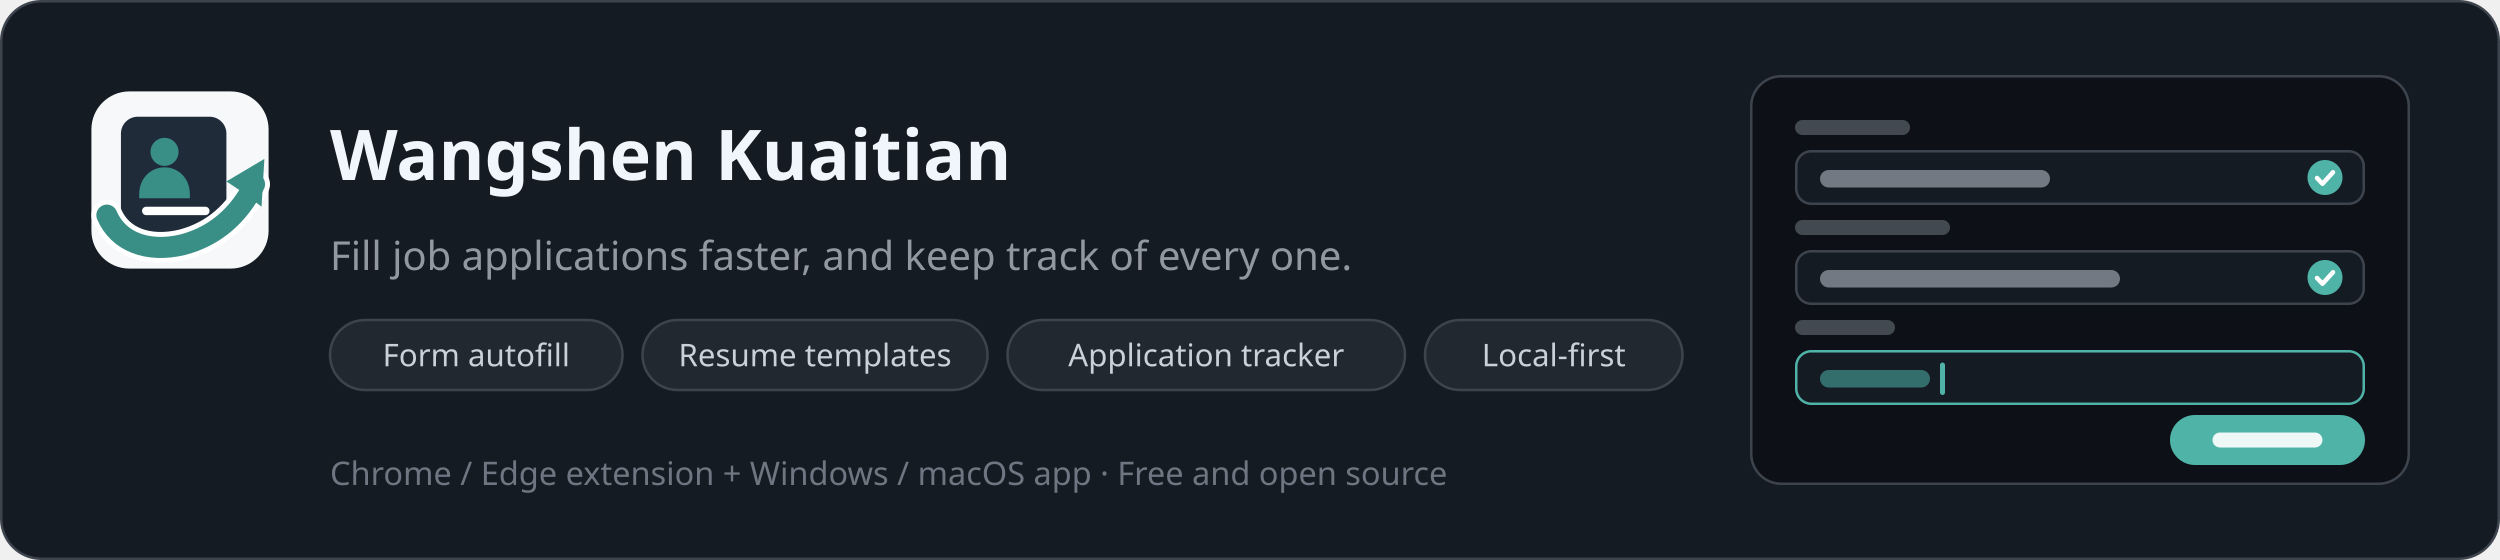
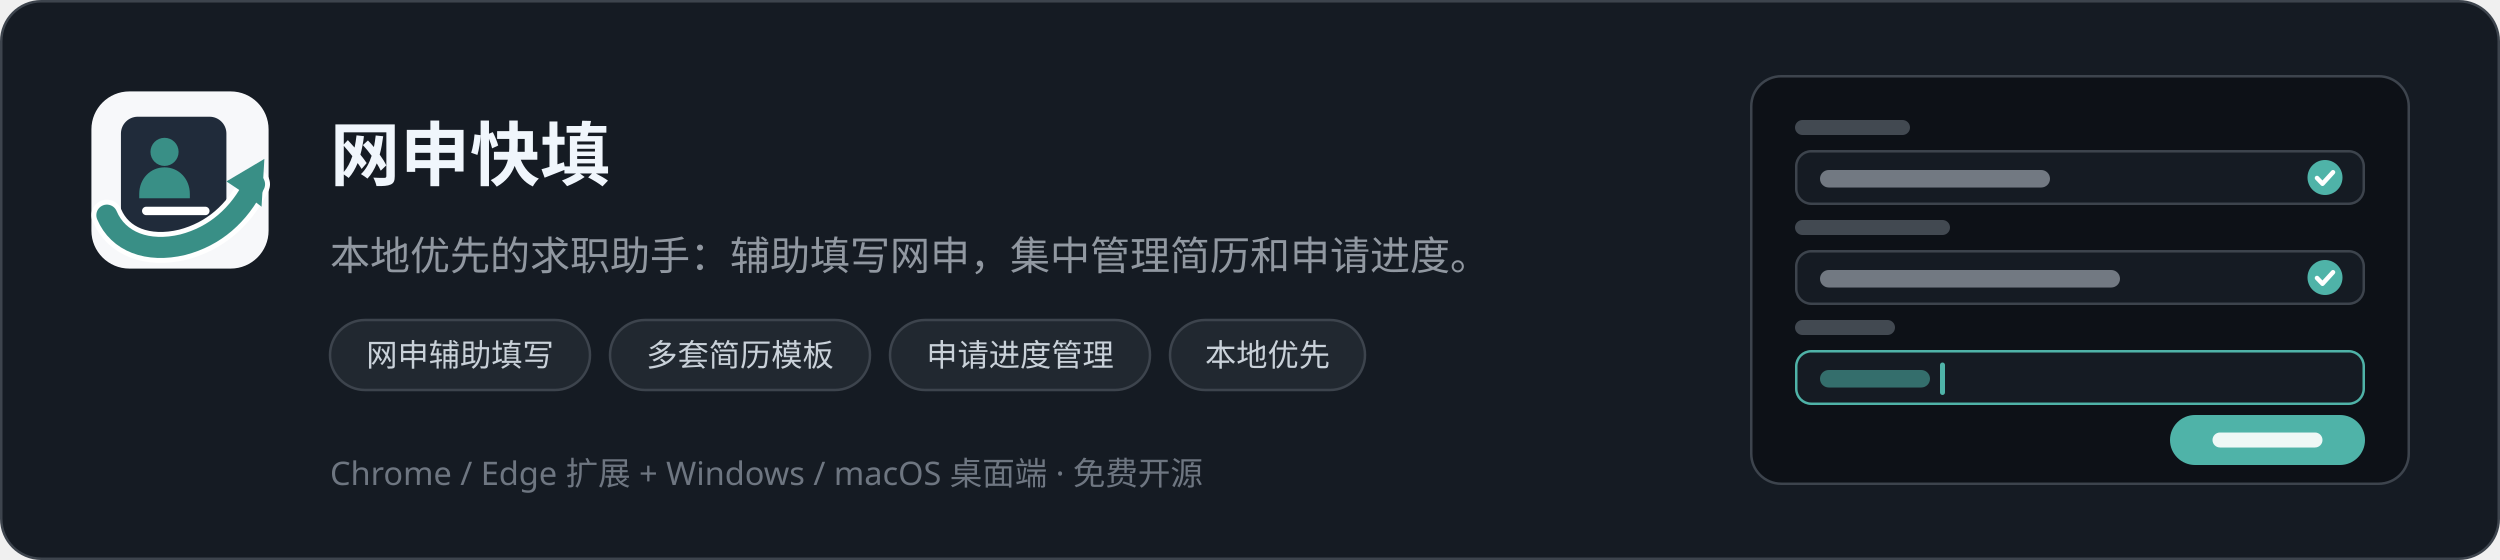
<svg xmlns="http://www.w3.org/2000/svg" width="1000" height="224" viewBox="0 0 1000 224" role="img" aria-labelledby="title desc">
  <defs />
  <rect x="0.5" y="0.5" width="999" height="223" rx="16" fill="#151b23" stroke="#3d444d" />
  <g transform="translate(36 36) scale(0.5625)">
    <rect x="1" y="1" width="126" height="126" rx="27" fill="#F7F8FA" />
    <rect x="22" y="19" width="75" height="85" rx="12" fill="#202B3A" />
    <circle cx="53" cy="44" r="10" fill="#398F86" />
    <path d="M35 74c0-11 8-19 18-19s18 8 18 19v3H35z" fill="#398F86" />
    <rect x="37" y="83" width="48" height="6" rx="3" fill="#FFF" />
    <path d="M12 89c8 19 29 27 54 21 23-6 40-21 51-43" fill="none" stroke="#FFF" stroke-width="22" stroke-linecap="round" />
    <path d="M12 89c8 19 29 27 54 21 23-6 40-21 51-43" fill="none" stroke="#398F86" stroke-width="15" stroke-linecap="round" />
    <path d="m97 65 27-16-2 34-13-10z" fill="#398F86" />
  </g>
-   <text x="132" y="72" font-family="-apple-system, BlinkMacSystemFont, 'Segoe UI', 'Noto Sans', Helvetica, Arial, 'PingFang SC', 'Hiragino Sans GB', 'Microsoft YaHei', 'Noto Sans CJK SC', sans-serif" font-size="28" font-weight="700" fill="#f0f6fc">Wangshen Kuaitian</text>
-   <text x="132" y="108" font-family="-apple-system, BlinkMacSystemFont, 'Segoe UI', 'Noto Sans', Helvetica, Arial, 'PingFang SC', 'Hiragino Sans GB', 'Microsoft YaHei', 'Noto Sans CJK SC', sans-serif" font-size="16" fill="#9198a1">Fill job applications faster, and keep track of every one.</text>
-   <rect x="132" y="128" width="117" height="28" rx="14" fill="#212830" stroke="#3d444d" />
-   <text x="190.5" y="146.5" text-anchor="middle" font-family="-apple-system, BlinkMacSystemFont, 'Segoe UI', 'Noto Sans', Helvetica, Arial, 'PingFang SC', 'Hiragino Sans GB', 'Microsoft YaHei', 'Noto Sans CJK SC', sans-serif" font-size="12.5" fill="#c9d1d9">Form autofill</text>
-   <rect x="257" y="128" width="138" height="28" rx="14" fill="#212830" stroke="#3d444d" />
-   <text x="326.0" y="146.5" text-anchor="middle" font-family="-apple-system, BlinkMacSystemFont, 'Segoe UI', 'Noto Sans', Helvetica, Arial, 'PingFang SC', 'Hiragino Sans GB', 'Microsoft YaHei', 'Noto Sans CJK SC', sans-serif" font-size="12.5" fill="#c9d1d9">Resume templates</text>
-   <rect x="403" y="128" width="159" height="28" rx="14" fill="#212830" stroke="#3d444d" />
-   <text x="482.5" y="146.5" text-anchor="middle" font-family="-apple-system, BlinkMacSystemFont, 'Segoe UI', 'Noto Sans', Helvetica, Arial, 'PingFang SC', 'Hiragino Sans GB', 'Microsoft YaHei', 'Noto Sans CJK SC', sans-serif" font-size="12.5" fill="#c9d1d9">Application tracker</text>
-   <rect x="570" y="128" width="103" height="28" rx="14" fill="#212830" stroke="#3d444d" />
-   <text x="621.5" y="146.5" text-anchor="middle" font-family="-apple-system, BlinkMacSystemFont, 'Segoe UI', 'Noto Sans', Helvetica, Arial, 'PingFang SC', 'Hiragino Sans GB', 'Microsoft YaHei', 'Noto Sans CJK SC', sans-serif" font-size="12.5" fill="#c9d1d9">Local-first</text>
-   <text x="132" y="194" font-family="-apple-system, BlinkMacSystemFont, 'Segoe UI', 'Noto Sans', Helvetica, Arial, 'PingFang SC', 'Hiragino Sans GB', 'Microsoft YaHei', 'Noto Sans CJK SC', sans-serif" font-size="13" fill="#6e7681">Chrome / Edge extension + Windows / macOS app  ·  Free and open source</text>
+   <text x="132" y="72" font-family="-apple-system, BlinkMacSystemFont, 'Segoe UI', 'Noto Sans', Helvetica, Arial, 'PingFang SC', 'Hiragino Sans GB', 'Microsoft YaHei', 'Noto Sans CJK SC', sans-serif" font-size="28" font-weight="700" fill="#f0f6fc">网申快填</text>
+   <text x="132" y="108" font-family="-apple-system, BlinkMacSystemFont, 'Segoe UI', 'Noto Sans', Helvetica, Arial, 'PingFang SC', 'Hiragino Sans GB', 'Microsoft YaHei', 'Noto Sans CJK SC', sans-serif" font-size="16" fill="#9198a1">本地优先的求职助手：辅助填写网申，集中管理简历和申请进度。</text>
+   <rect x="132" y="128" width="104" height="28" rx="14" fill="#212830" stroke="#3d444d" />
+   <text x="184.0" y="146.5" text-anchor="middle" font-family="-apple-system, BlinkMacSystemFont, 'Segoe UI', 'Noto Sans', Helvetica, Arial, 'PingFang SC', 'Hiragino Sans GB', 'Microsoft YaHei', 'Noto Sans CJK SC', sans-serif" font-size="12.5" fill="#c9d1d9">网申辅助填写</text>
+   <rect x="244" y="128" width="104" height="28" rx="14" fill="#212830" stroke="#3d444d" />
+   <text x="296.0" y="146.5" text-anchor="middle" font-family="-apple-system, BlinkMacSystemFont, 'Segoe UI', 'Noto Sans', Helvetica, Arial, 'PingFang SC', 'Hiragino Sans GB', 'Microsoft YaHei', 'Noto Sans CJK SC', sans-serif" font-size="12.5" fill="#c9d1d9">多套简历模板</text>
+   <rect x="356" y="128" width="104" height="28" rx="14" fill="#212830" stroke="#3d444d" />
+   <text x="408.0" y="146.5" text-anchor="middle" font-family="-apple-system, BlinkMacSystemFont, 'Segoe UI', 'Noto Sans', Helvetica, Arial, 'PingFang SC', 'Hiragino Sans GB', 'Microsoft YaHei', 'Noto Sans CJK SC', sans-serif" font-size="12.5" fill="#c9d1d9">申请进度管理</text>
+   <rect x="468" y="128" width="78" height="28" rx="14" fill="#212830" stroke="#3d444d" />
+   <text x="507.0" y="146.5" text-anchor="middle" font-family="-apple-system, BlinkMacSystemFont, 'Segoe UI', 'Noto Sans', Helvetica, Arial, 'PingFang SC', 'Hiragino Sans GB', 'Microsoft YaHei', 'Noto Sans CJK SC', sans-serif" font-size="12.5" fill="#c9d1d9">本地优先</text>
+   <text x="132" y="194" font-family="-apple-system, BlinkMacSystemFont, 'Segoe UI', 'Noto Sans', Helvetica, Arial, 'PingFang SC', 'Hiragino Sans GB', 'Microsoft YaHei', 'Noto Sans CJK SC', sans-serif" font-size="13" fill="#6e7681">Chrome / Edge 扩展 + Windows / macOS 桌面端  ·  免费开源</text>
  <rect x="700.5" y="30.5" width="263" height="163" rx="12" fill="#0d1117" stroke="#3d444d" />
  <rect x="718" y="48" width="46" height="6" rx="3" fill="#6e7681" fill-opacity="0.55" />
  <rect x="718.5" y="60.5" width="227" height="21" rx="6" fill="#151b23" stroke="#3d444d" />
  <rect x="728" y="68" width="92" height="7" rx="3.5" fill="#9198a1" fill-opacity="0.75" />
  <circle cx="930" cy="71" r="7" fill="#4fb3a8" />
  <path d="M926.8,71.2 l2.2,2.3 l4.2,-4.6" fill="none" stroke="#ffffff" stroke-width="1.8" stroke-linecap="round" stroke-linejoin="round" />
  <rect x="718" y="88" width="62" height="6" rx="3" fill="#6e7681" fill-opacity="0.55" />
  <rect x="718.5" y="100.5" width="227" height="21" rx="6" fill="#151b23" stroke="#3d444d" />
  <rect x="728" y="108" width="120" height="7" rx="3.5" fill="#9198a1" fill-opacity="0.75" />
  <circle cx="930" cy="111" r="7" fill="#4fb3a8" />
  <path d="M926.8,111.2 l2.2,2.3 l4.2,-4.6" fill="none" stroke="#ffffff" stroke-width="1.8" stroke-linecap="round" stroke-linejoin="round" />
  <rect x="718" y="128" width="40" height="6" rx="3" fill="#6e7681" fill-opacity="0.55" />
  <rect x="718.5" y="140.5" width="227" height="21" rx="6" fill="#151b23" stroke="#4fb3a8" />
  <rect x="728" y="148" width="44" height="7" rx="3.5" fill="#4fb3a8" fill-opacity="0.55" />
  <rect x="776" y="145" width="2" height="13" rx="1" fill="#4fb3a8" />
  <rect x="868" y="166" width="78" height="20" rx="10" fill="#4fb3a8" />
  <rect x="885" y="173" width="44" height="6" rx="3" fill="#ffffff" fill-opacity="0.9" />
</svg>
